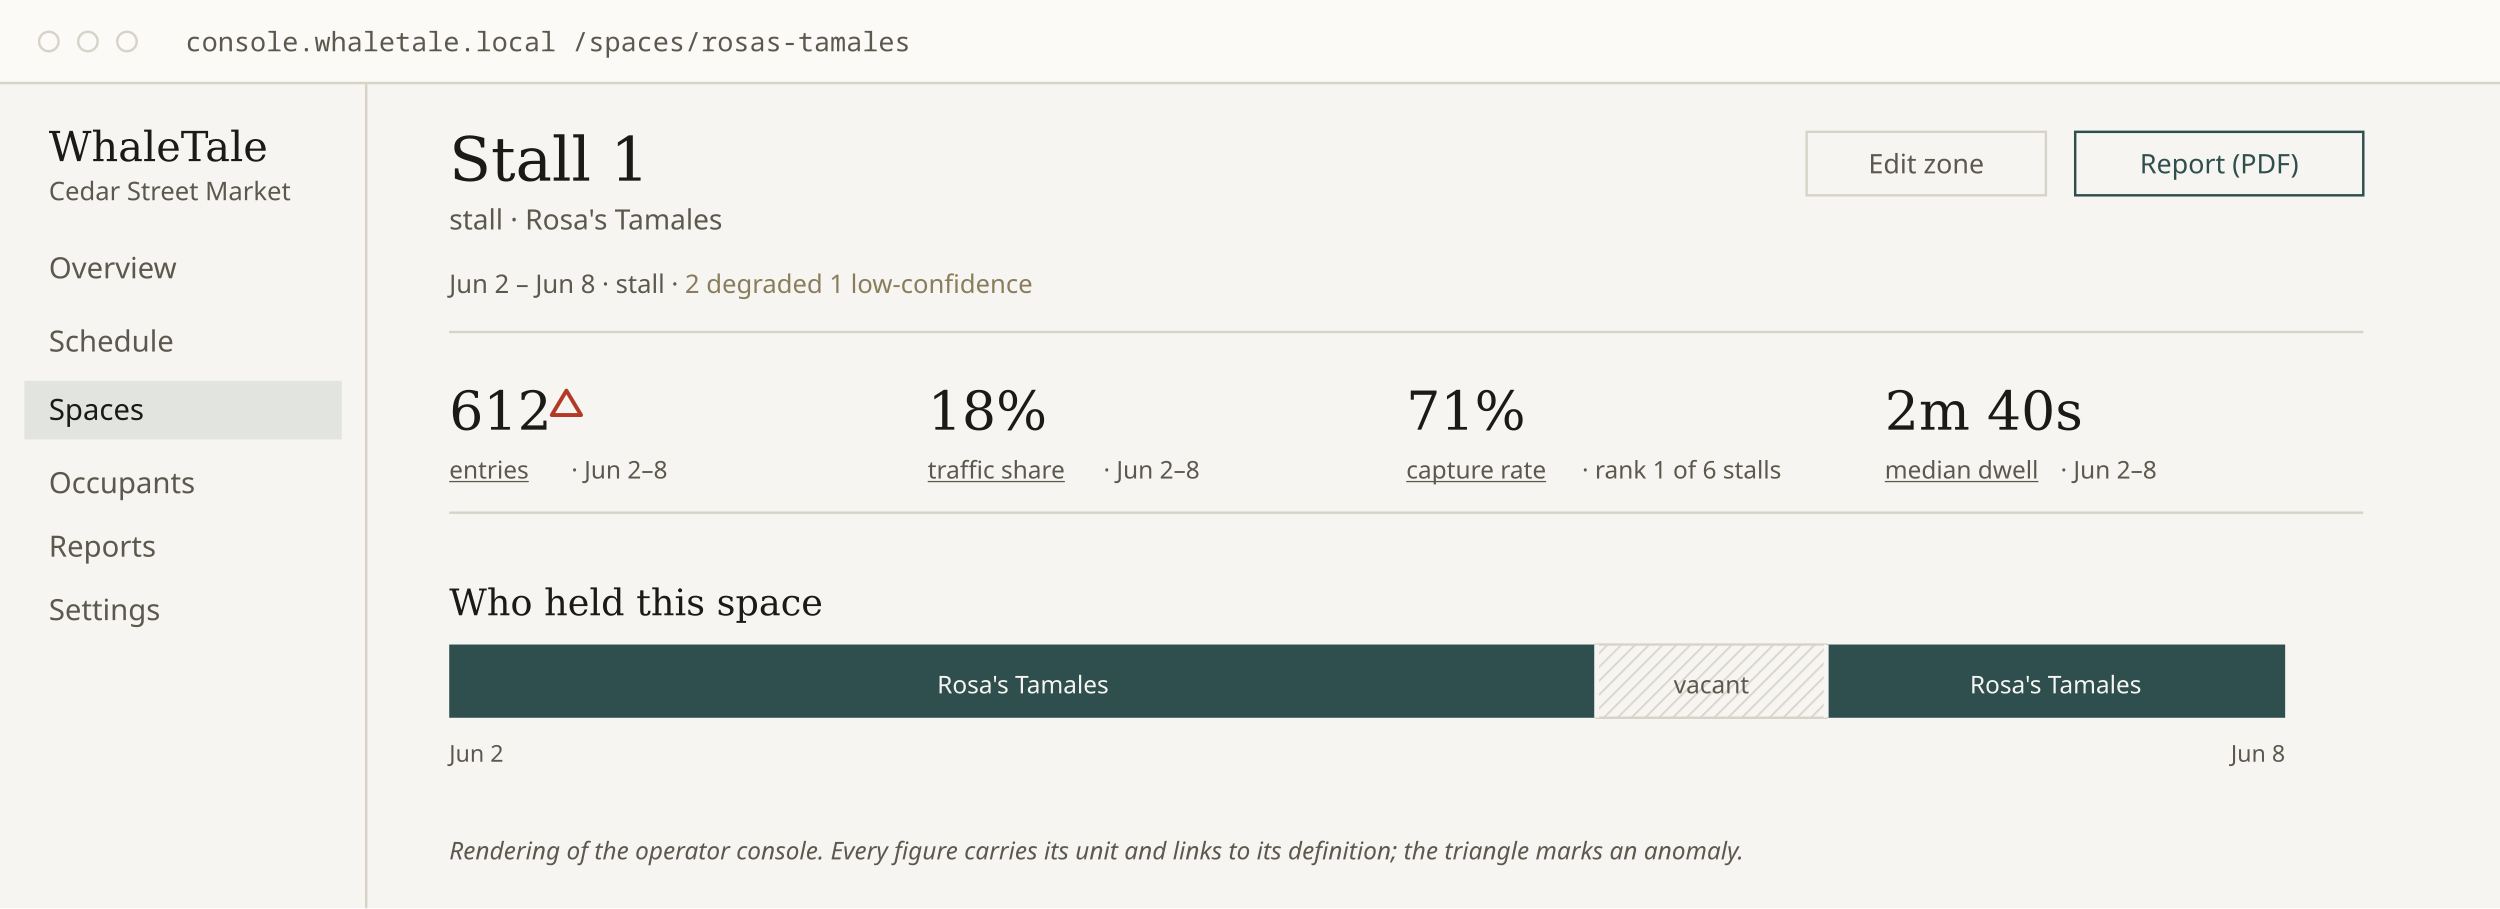
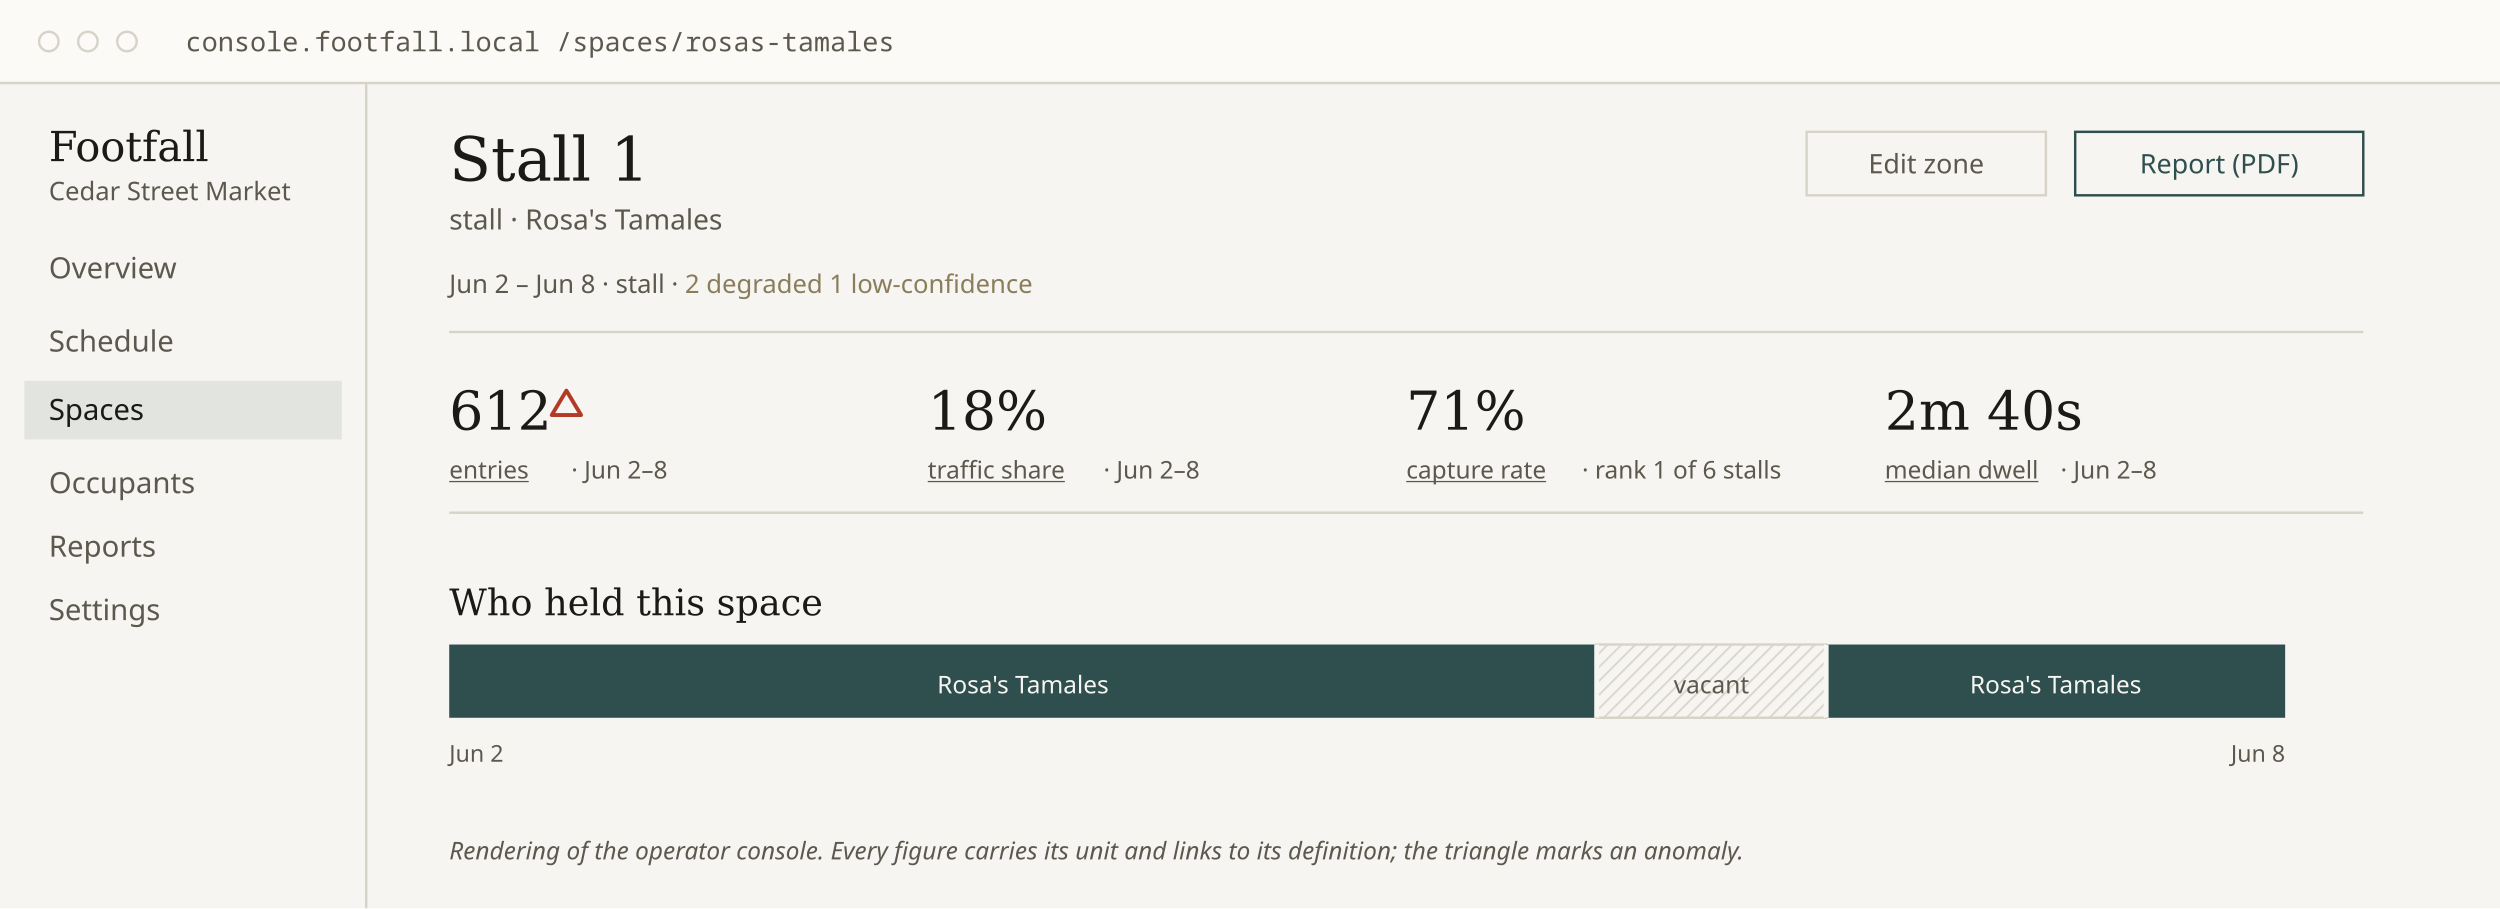
<svg xmlns="http://www.w3.org/2000/svg" width="1024" height="372" viewBox="0 0 1024 372" font-family="Noto Sans, DejaVu Sans, Helvetica, Arial, sans-serif">
  <defs>
    <pattern id="hatch" width="4" height="4" patternTransform="rotate(45)" patternUnits="userSpaceOnUse">
      <line x1="0" y1="0" x2="0" y2="4" stroke="#d7d3c8" stroke-width="1.4" />
    </pattern>
  </defs>
  <rect width="1024" height="372" fill="#f6f5f1" />
  <rect x="0" y="0" width="1024" height="34" fill="#fbfaf7" />
  <line x1="0" y1="34" x2="1024" y2="34" stroke="#d7d3c8" />
  <circle cx="20" cy="17" r="4" fill="none" stroke="#d7d3c8" />
  <circle cx="36" cy="17" r="4" fill="none" stroke="#d7d3c8" />
  <circle cx="52" cy="17" r="4" fill="none" stroke="#d7d3c8" />
-   <text x="76" y="21" font-family="Noto Sans Mono, DejaVu Sans Mono, monospace" font-size="11" fill="#5c584e">console.whaletale.local  /spaces/rosas-tamales</text>
+   <text x="76" y="21" font-family="Noto Sans Mono, DejaVu Sans Mono, monospace" font-size="11" fill="#5c584e">console.footfall.local  /spaces/rosas-tamales</text>
  <line x1="150" y1="34" x2="150" y2="372" stroke="#d7d3c8" />
-   <text x="20" y="66" font-family="DejaVu Serif, Noto Serif, serif" font-size="17" fill="#1b1a16">WhaleTale</text>
+   <text x="20" y="66" font-family="DejaVu Serif, Noto Serif, serif" font-size="17" fill="#1b1a16">Footfall</text>
  <text x="20" y="82" font-size="10.5" fill="#5c584e">Cedar Street Market</text>
  <text x="20" y="114" font-size="12" fill="#5c584e">Overview</text>
  <text x="20" y="144" font-size="12" fill="#5c584e">Schedule</text>
  <rect x="10" y="156" width="130" height="24" fill="#2f4f4f" fill-opacity="0.10" />
  <text x="20" y="172" font-size="12" fill="#1b1a16">Spaces</text>
  <text x="20" y="202" font-size="12" fill="#5c584e">Occupants</text>
  <text x="20" y="228" font-size="12" fill="#5c584e">Reports</text>
  <text x="20" y="254" font-size="12" fill="#5c584e">Settings</text>
  <text x="184" y="74" font-family="DejaVu Serif, Noto Serif, serif" font-size="25" fill="#1b1a16">Stall 1</text>
  <text x="184" y="94" font-size="11.5" fill="#5c584e">stall · Rosa's Tamales</text>
  <rect x="740" y="54" width="98" height="26" fill="none" stroke="#d7d3c8" />
  <text x="789" y="71" font-size="11" fill="#5c584e" text-anchor="middle">Edit zone</text>
  <rect x="850" y="54" width="118" height="26" fill="none" stroke="#2f4f4f" />
  <text x="909" y="71" font-size="11" fill="#2f4f4f" text-anchor="middle">Report (PDF)</text>
  <text x="184" y="120" font-size="10.5" fill="#5c584e">Jun 2 – Jun 8 · stall · <tspan fill="#8a7d5c">2 degraded</tspan>
    <tspan fill="#8a7d5c">1 low-confidence</tspan>
  </text>
  <line x1="184" y1="136" x2="968" y2="136" stroke="#d7d3c8" />
  <line x1="184" y1="210" x2="968" y2="210" stroke="#d7d3c8" />
  <g font-family="DejaVu Serif, Noto Serif, serif" fill="#1b1a16">
    <text x="184" y="176" font-size="22">612</text>
    <text x="380" y="176" font-size="22">18%</text>
    <text x="576" y="176" font-size="22">71%</text>
    <text x="772" y="176" font-size="22">2m 40s</text>
  </g>
  <path d="M232 160 l6 10 h-12 z" fill="none" stroke="#b23a26" stroke-width="1.6" stroke-linejoin="round" />
  <g font-size="10" fill="#5c584e">
    <text x="184" y="196" text-decoration="underline">entries</text>
    <text x="234" y="196"> · Jun 2–8</text>
    <text x="380" y="196" text-decoration="underline">traffic share</text>
    <text x="452" y="196"> · Jun 2–8</text>
    <text x="576" y="196" text-decoration="underline">capture rate</text>
    <text x="648" y="196"> · rank 1 of 6 stalls</text>
    <text x="772" y="196" text-decoration="underline">median dwell</text>
    <text x="844" y="196"> · Jun 2–8</text>
  </g>
  <text x="184" y="252" font-family="DejaVu Serif, Noto Serif, serif" font-size="15" fill="#1b1a16">Who held this space</text>
  <g>
    <rect x="184" y="264" width="470" height="30" fill="#2f4f4f" />
    <rect x="654" y="264" width="94" height="30" fill="url(#hatch)" stroke="#d7d3c8" />
    <rect x="748" y="264" width="188" height="30" fill="#2f4f4f" />
    <line x1="654" y1="264" x2="654" y2="294" stroke="#f6f5f1" stroke-width="2" />
    <line x1="748" y1="264" x2="748" y2="294" stroke="#f6f5f1" stroke-width="2" />
    <text x="419" y="284" font-size="10" fill="#f6f5f1" text-anchor="middle">Rosa's Tamales</text>
    <text x="701" y="284" font-size="10" fill="#5c584e" text-anchor="middle">vacant</text>
    <text x="842" y="284" font-size="10" fill="#f6f5f1" text-anchor="middle">Rosa's Tamales</text>
  </g>
  <text x="184" y="312" font-size="9.5" fill="#5c584e">Jun 2</text>
  <text x="936" y="312" font-size="9.5" fill="#5c584e" text-anchor="end">Jun 8</text>
  <text x="184" y="352" font-size="10" fill="#5c584e" font-style="italic">Rendering of the operator console. Every figure carries its unit and links to its definition; the triangle marks an anomaly.</text>
</svg>
